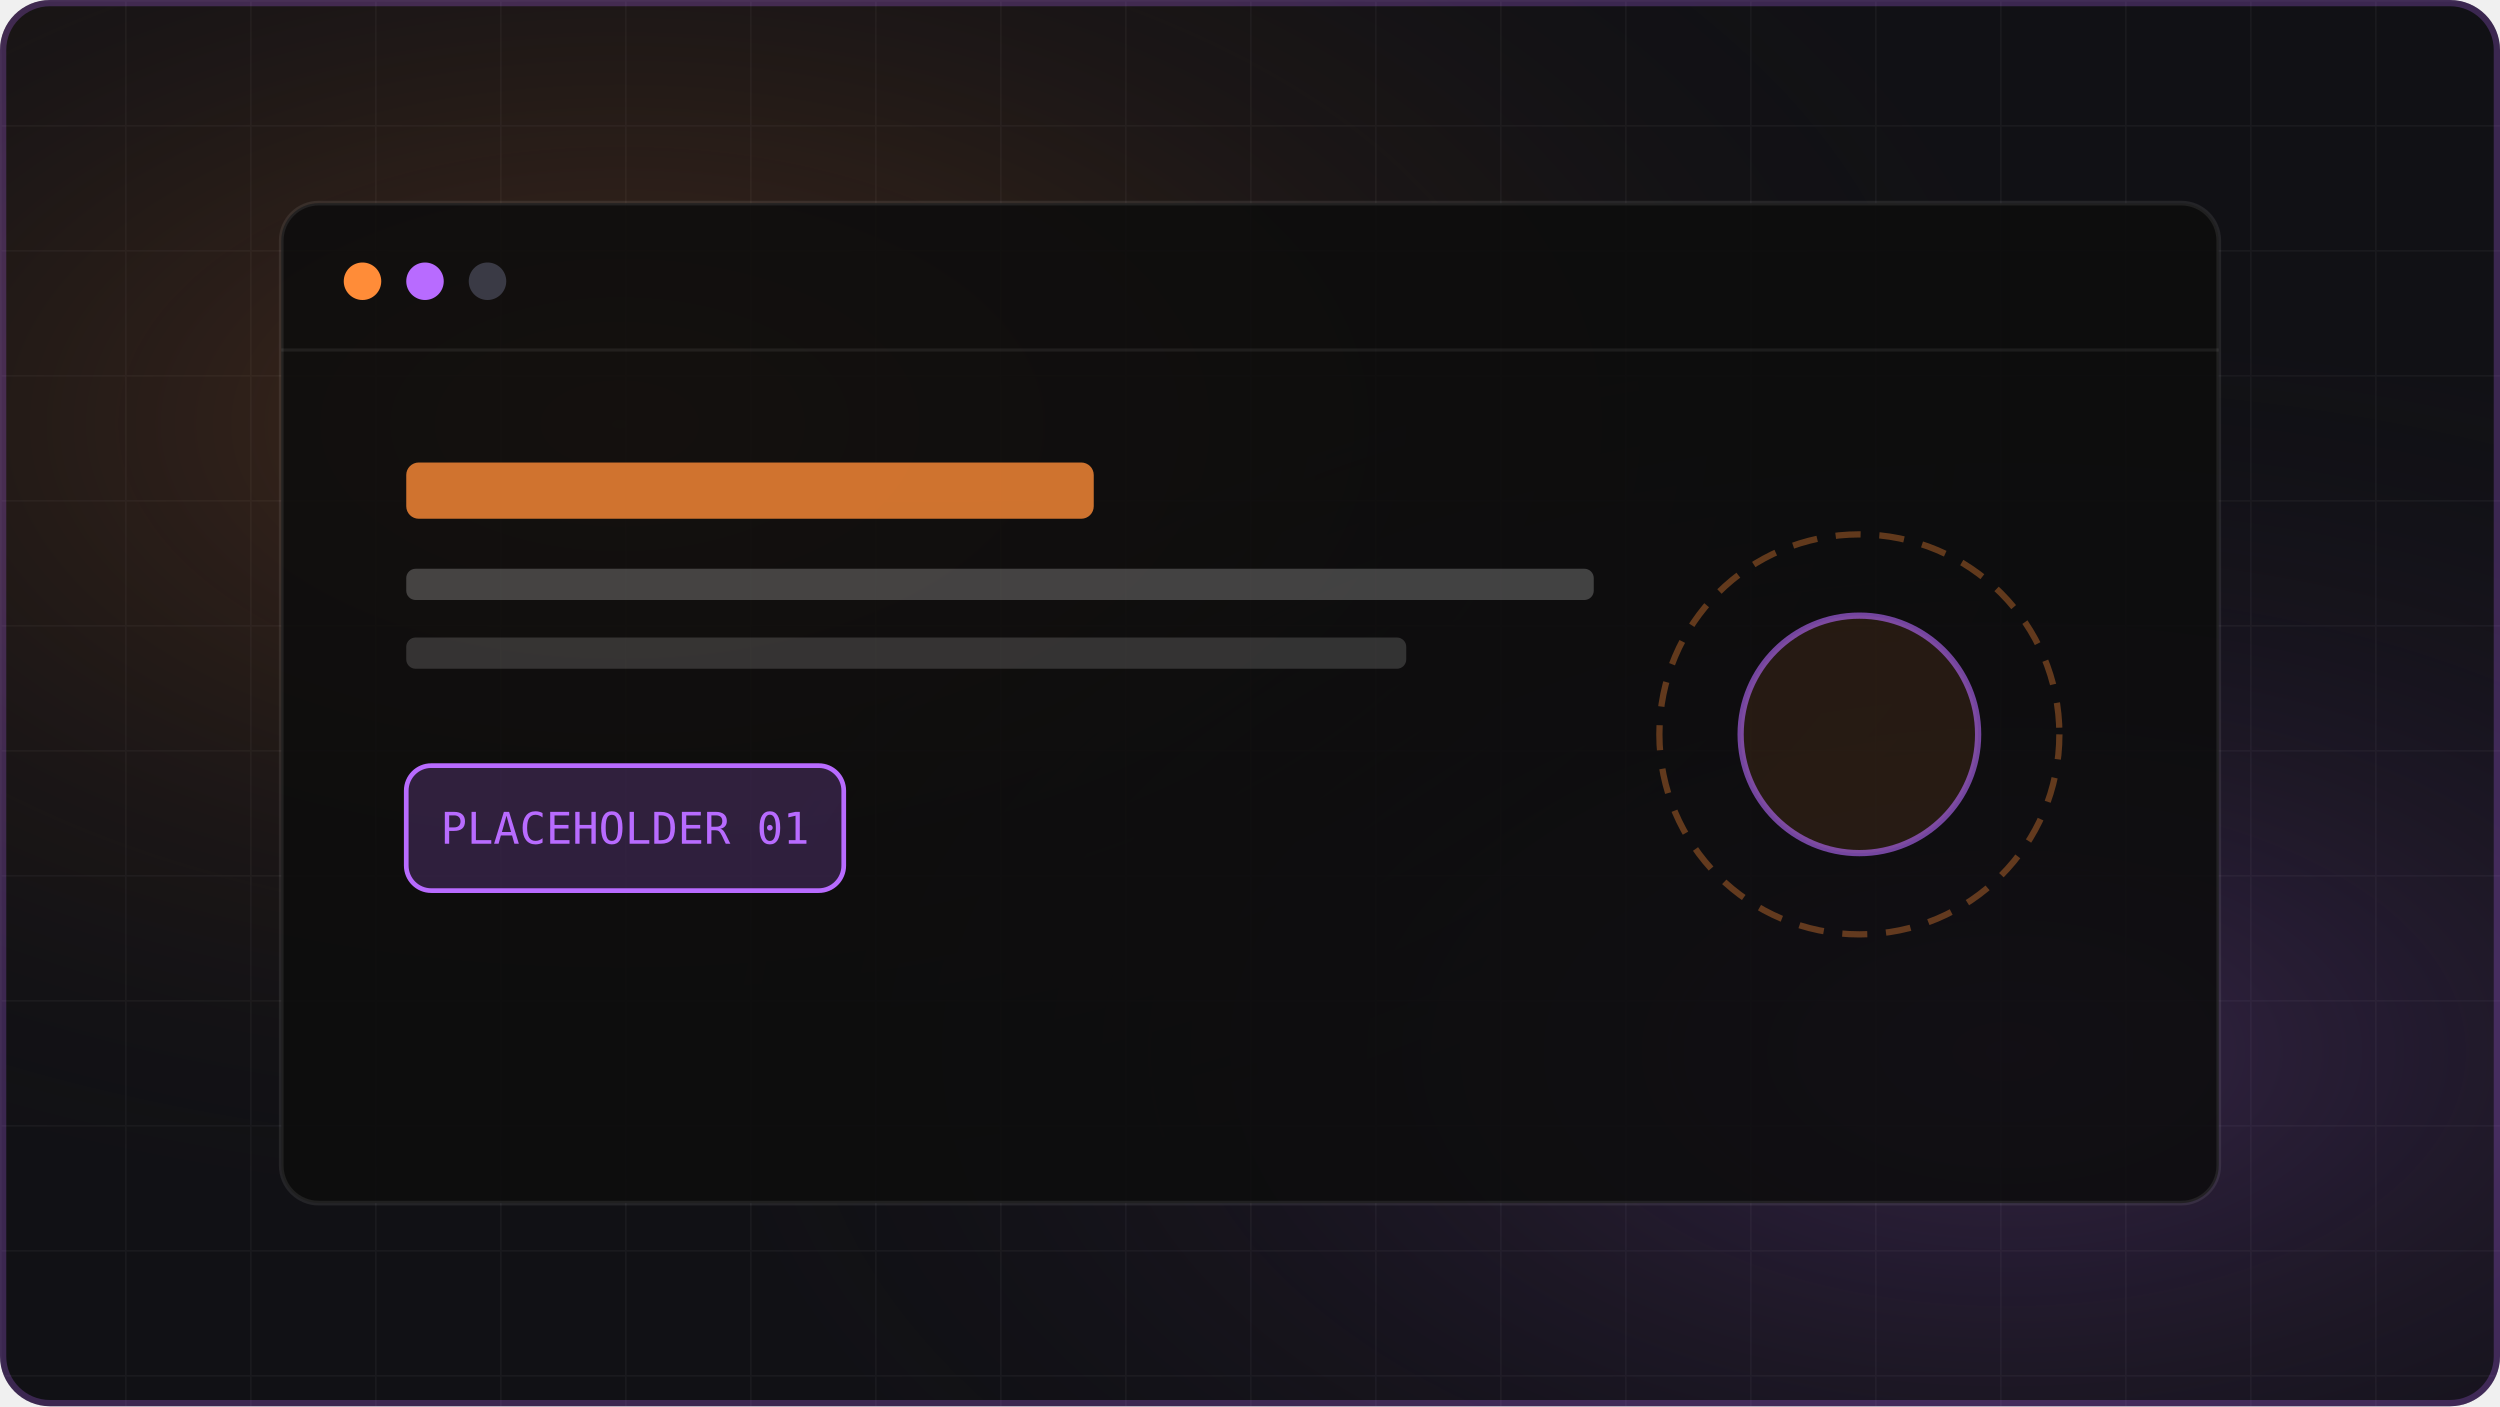
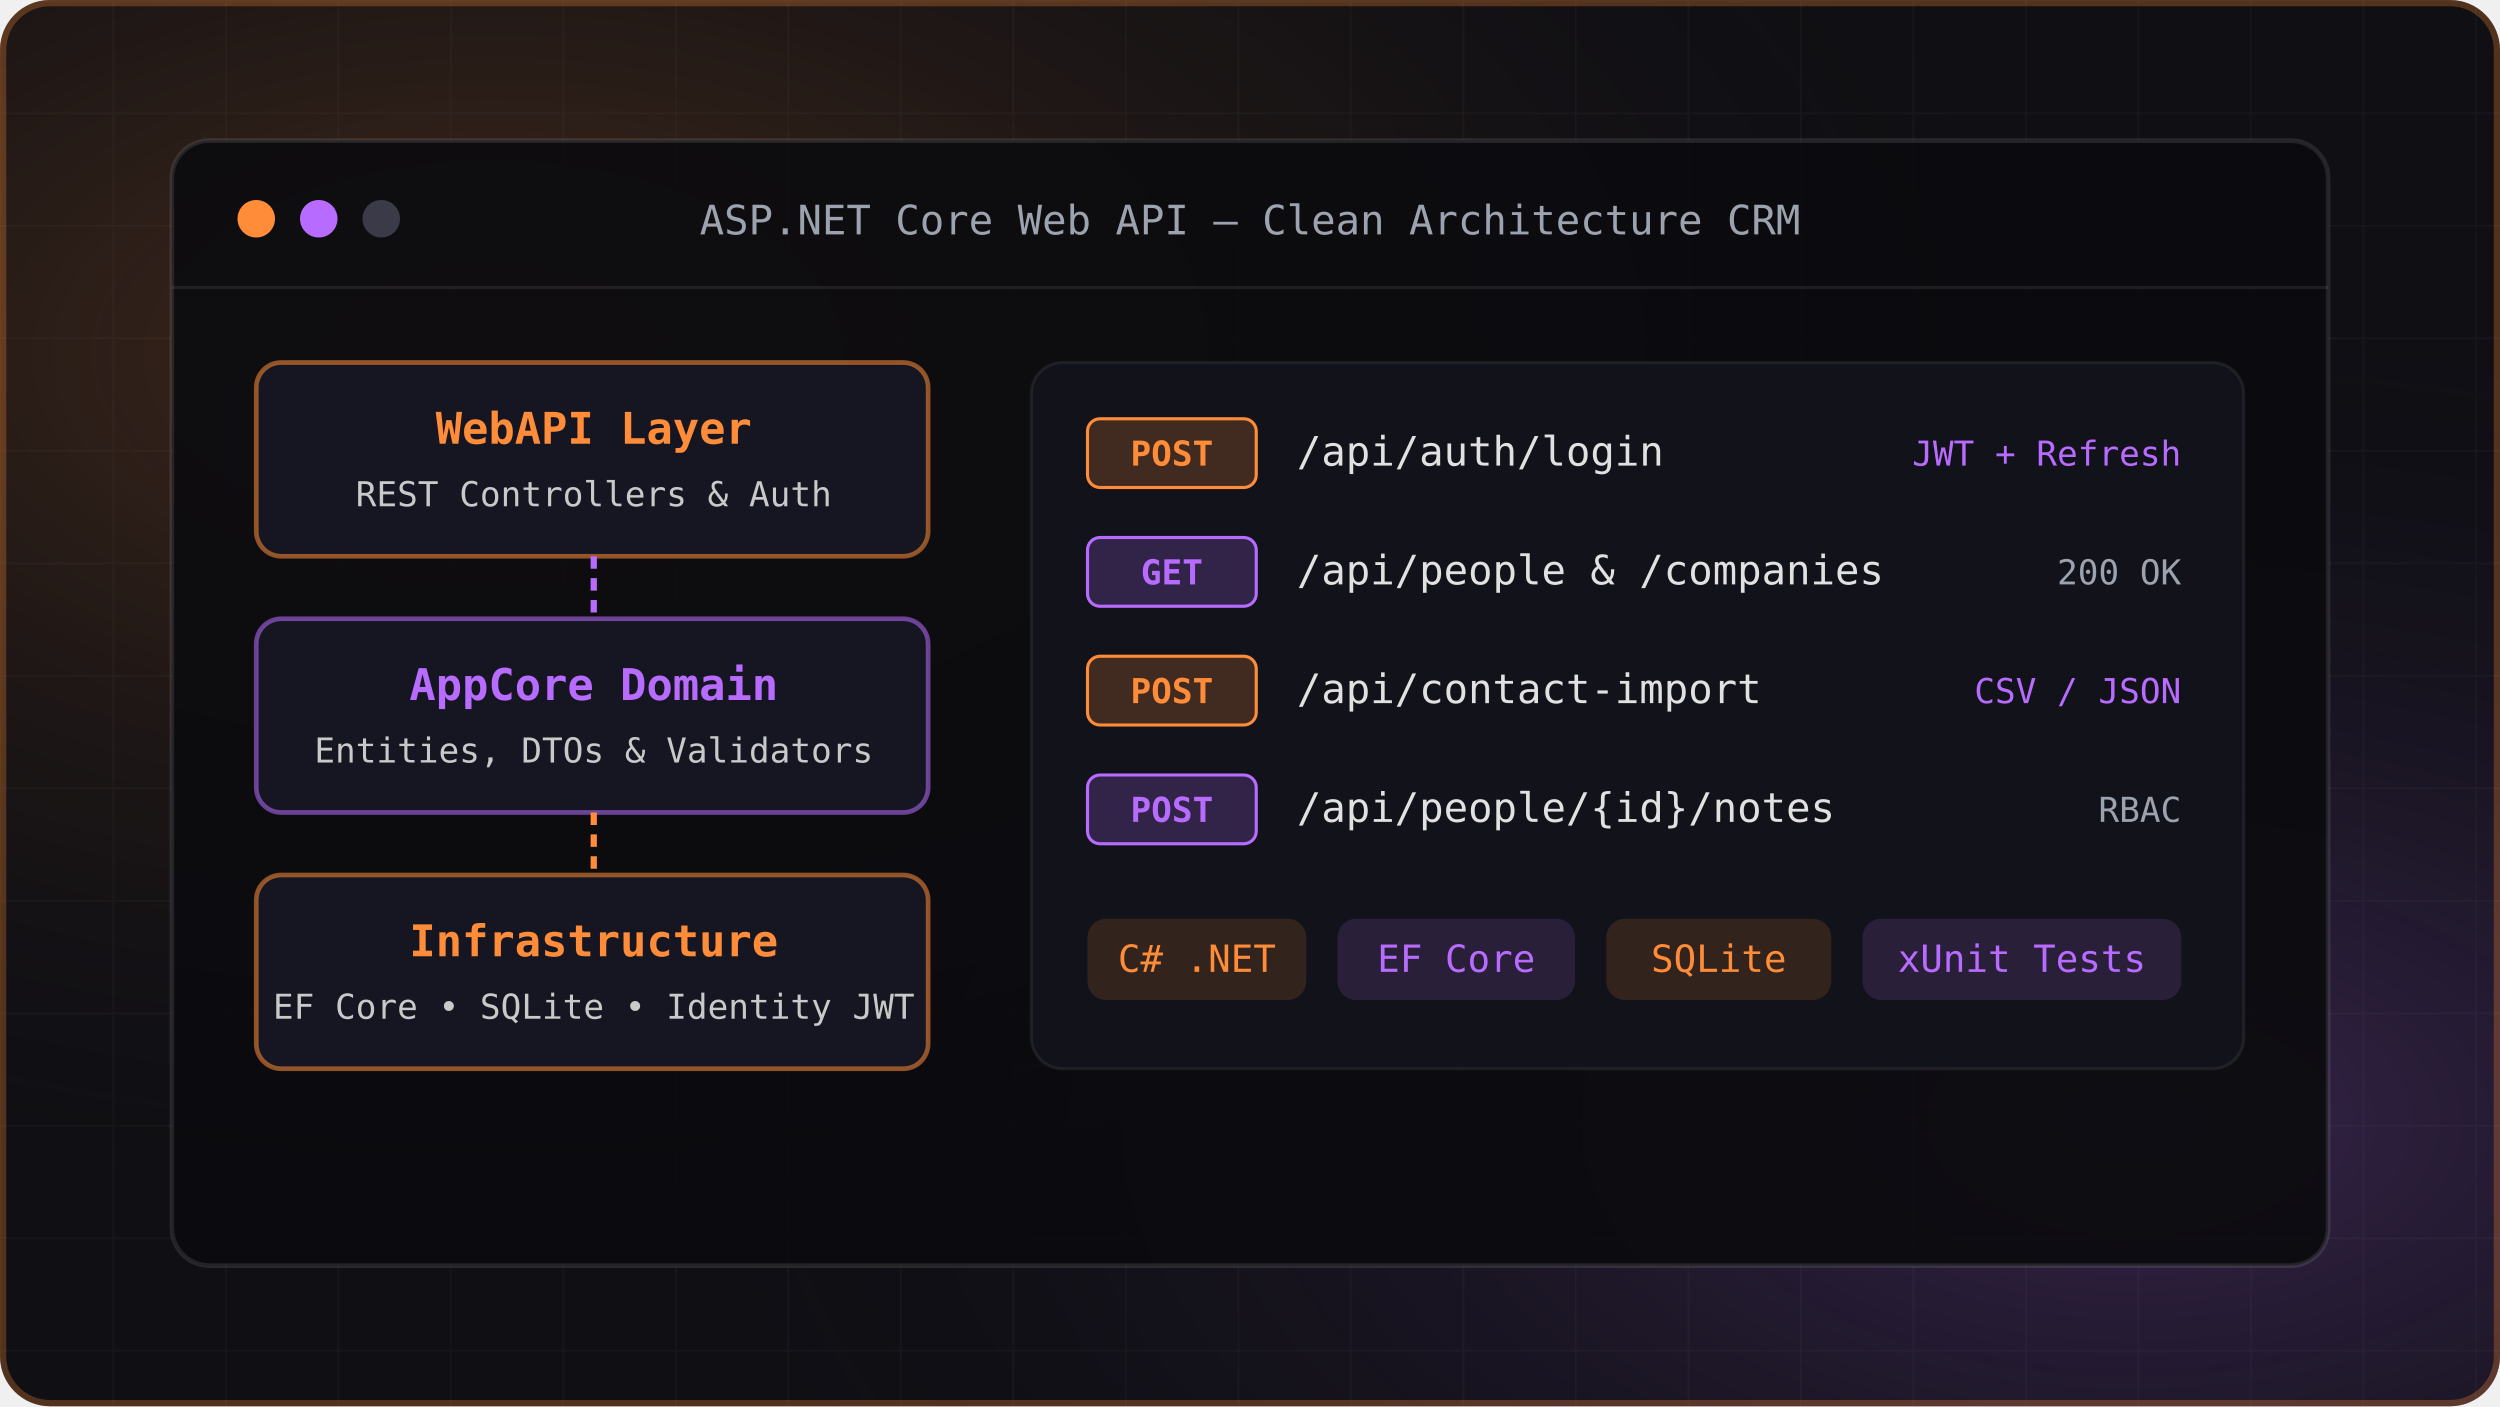
<svg xmlns="http://www.w3.org/2000/svg" viewBox="0 0 800 450" width="800" height="450">
  <defs>
-     <radialGradient id="g1" cx="25%" cy="30%" r="60%">
+     <radialGradient id="crmG1" cx="20%" cy="25%" r="65%">
      <stop offset="0%" stop-color="#ff8c38" stop-opacity="0.22" />
      <stop offset="100%" stop-color="#0c0c0c" stop-opacity="0" />
    </radialGradient>
-     <radialGradient id="g2" cx="80%" cy="75%" r="55%">
-       <stop offset="0%" stop-color="#b86bff" stop-opacity="0.22" />
+     <radialGradient id="crmG2" cx="85%" cy="80%" r="60%">
+       <stop offset="0%" stop-color="#b86bff" stop-opacity="0.24" />
      <stop offset="100%" stop-color="#0c0c0c" stop-opacity="0" />
    </radialGradient>
-     <pattern id="grid1" width="40" height="40" patternUnits="userSpaceOnUse">
-       <path d="M 40 0 L 0 0 0 40" fill="none" stroke="#ffffff" stroke-opacity="0.04" stroke-width="1" />
+     <pattern id="crmGrid" width="36" height="36" patternUnits="userSpaceOnUse">
+       <path d="M 36 0 L 0 0 0 36" fill="none" stroke="#ffffff" stroke-opacity="0.035" stroke-width="1" />
    </pattern>
  </defs>
-   <rect width="800" height="450" rx="16" fill="#111115" />
-   <rect width="800" height="450" rx="16" fill="url(#grid1)" />
-   <rect width="800" height="450" rx="16" fill="url(#g1)" />
-   <rect width="800" height="450" rx="16" fill="url(#g2)" />
-   <rect x="1" y="1" width="798" height="448" rx="15" fill="none" stroke="#b86bff" stroke-opacity="0.25" stroke-width="2" />
-   <rect x="90" y="65" width="620" height="320" rx="12" fill="#0c0c0c" fill-opacity="0.85" stroke="#ffffff" stroke-opacity="0.08" stroke-width="1.5" />
-   <circle cx="116" cy="90" r="6" fill="#ff8c38" />
-   <circle cx="136" cy="90" r="6" fill="#b86bff" />
-   <circle cx="156" cy="90" r="6" fill="#3a3a45" />
-   <line x1="90" y1="112" x2="710" y2="112" stroke="#ffffff" stroke-opacity="0.07" />
-   <rect x="130" y="148" width="220" height="18" rx="4" fill="#ff8c38" fill-opacity="0.8" />
-   <rect x="130" y="182" width="380" height="10" rx="3" fill="#e1e1e1" fill-opacity="0.25" />
-   <rect x="130" y="204" width="320" height="10" rx="3" fill="#e1e1e1" fill-opacity="0.18" />
-   <rect x="130" y="245" width="140" height="40" rx="8" fill="#b86bff" fill-opacity="0.2" stroke="#b86bff" stroke-width="1.5" />
-   <text x="200" y="270" fill="#b86bff" font-family="monospace" font-size="14" text-anchor="middle">PLACEHOLDER 01</text>
-   <circle cx="595" cy="235" r="64" fill="none" stroke="#ff8c38" stroke-opacity="0.35" stroke-width="2" stroke-dasharray="8 6" />
-   <circle cx="595" cy="235" r="38" fill="#ff8c38" fill-opacity="0.1" stroke="#b86bff" stroke-opacity="0.6" stroke-width="2" />
+   <rect width="800" height="450" rx="16" fill="#0f0f14" />
+   <rect width="800" height="450" rx="16" fill="url(#crmGrid)" />
+   <rect width="800" height="450" rx="16" fill="url(#crmG1)" />
+   <rect width="800" height="450" rx="16" fill="url(#crmG2)" />
+   <rect x="1" y="1" width="798" height="448" rx="15" fill="none" stroke="#ff8c38" stroke-opacity="0.28" stroke-width="2" />
+   <rect x="55" y="45" width="690" height="360" rx="12" fill="#0b0b0f" fill-opacity="0.92" stroke="#ffffff" stroke-opacity="0.1" stroke-width="1.5" />
+   <circle cx="82" cy="70" r="6" fill="#ff8c38" />
+   <circle cx="102" cy="70" r="6" fill="#b86bff" />
+   <circle cx="122" cy="70" r="6" fill="#3a3a48" />
+   <text x="400" y="75" fill="#9ca3af" font-family="monospace" font-size="13" text-anchor="middle">ASP.NET Core Web API — Clean Architecture CRM</text>
+   <line x1="55" y1="92" x2="745" y2="92" stroke="#ffffff" stroke-opacity="0.08" />
+   <rect x="82" y="116" width="215" height="62" rx="8" fill="#161622" stroke="#ff8c38" stroke-opacity="0.55" stroke-width="1.5" />
+   <text x="190" y="142" fill="#ff8c38" font-family="monospace" font-weight="bold" font-size="14" text-anchor="middle">WebAPI Layer</text>
+   <text x="190" y="162" fill="#c9c9c9" font-family="monospace" font-size="11" text-anchor="middle">REST Controllers &amp; Auth</text>
+   <line x1="190" y1="178" x2="190" y2="198" stroke="#b86bff" stroke-width="2" stroke-dasharray="4 3" />
+   <rect x="82" y="198" width="215" height="62" rx="8" fill="#161622" stroke="#b86bff" stroke-opacity="0.55" stroke-width="1.5" />
+   <text x="190" y="224" fill="#b86bff" font-family="monospace" font-weight="bold" font-size="14" text-anchor="middle">AppCore Domain</text>
+   <text x="190" y="244" fill="#c9c9c9" font-family="monospace" font-size="11" text-anchor="middle">Entities, DTOs &amp; Validators</text>
+   <line x1="190" y1="260" x2="190" y2="280" stroke="#ff8c38" stroke-width="2" stroke-dasharray="4 3" />
+   <rect x="82" y="280" width="215" height="62" rx="8" fill="#161622" stroke="#ff8c38" stroke-opacity="0.55" stroke-width="1.5" />
+   <text x="190" y="306" fill="#ff8c38" font-family="monospace" font-weight="bold" font-size="14" text-anchor="middle">Infrastructure</text>
+   <text x="190" y="326" fill="#c9c9c9" font-family="monospace" font-size="11" text-anchor="middle">EF Core • SQLite • Identity JWT</text>
+   <rect x="330" y="116" width="388" height="226" rx="10" fill="#12121a" stroke="#ffffff" stroke-opacity="0.07" />
+   <rect x="348" y="134" width="54" height="22" rx="4" fill="#ff8c38" fill-opacity="0.2" stroke="#ff8c38" />
+   <text x="375" y="149" fill="#ff8c38" font-family="monospace" font-size="11" font-weight="bold" text-anchor="middle">POST</text>
+   <text x="415" y="149" fill="#e1e1e1" font-family="monospace" font-size="13">/api/auth/login</text>
+   <text x="698" y="149" fill="#b86bff" font-family="monospace" font-size="11" text-anchor="end">JWT + Refresh</text>
+   <rect x="348" y="172" width="54" height="22" rx="4" fill="#b86bff" fill-opacity="0.2" stroke="#b86bff" />
+   <text x="375" y="187" fill="#b86bff" font-family="monospace" font-size="11" font-weight="bold" text-anchor="middle">GET</text>
+   <text x="415" y="187" fill="#e1e1e1" font-family="monospace" font-size="13">/api/people &amp; /companies</text>
+   <text x="698" y="187" fill="#9ca3af" font-family="monospace" font-size="11" text-anchor="end">200 OK</text>
+   <rect x="348" y="210" width="54" height="22" rx="4" fill="#ff8c38" fill-opacity="0.2" stroke="#ff8c38" />
+   <text x="375" y="225" fill="#ff8c38" font-family="monospace" font-size="11" font-weight="bold" text-anchor="middle">POST</text>
+   <text x="415" y="225" fill="#e1e1e1" font-family="monospace" font-size="13">/api/contact-import</text>
+   <text x="698" y="225" fill="#b86bff" font-family="monospace" font-size="11" text-anchor="end">CSV / JSON</text>
+   <rect x="348" y="248" width="54" height="22" rx="4" fill="#b86bff" fill-opacity="0.2" stroke="#b86bff" />
+   <text x="375" y="263" fill="#b86bff" font-family="monospace" font-size="11" font-weight="bold" text-anchor="middle">POST</text>
+   <text x="415" y="263" fill="#e1e1e1" font-family="monospace" font-size="13">/api/people/{id}/notes</text>
+   <text x="698" y="263" fill="#9ca3af" font-family="monospace" font-size="11" text-anchor="end">RBAC</text>
+   <rect x="348" y="294" width="70" height="26" rx="6" fill="#ff8c38" fill-opacity="0.14" />
+   <text x="383" y="311" fill="#ff8c38" font-family="monospace" font-size="12" text-anchor="middle">C# .NET</text>
+   <rect x="428" y="294" width="76" height="26" rx="6" fill="#b86bff" fill-opacity="0.14" />
+   <text x="466" y="311" fill="#b86bff" font-family="monospace" font-size="12" text-anchor="middle">EF Core</text>
+   <rect x="514" y="294" width="72" height="26" rx="6" fill="#ff8c38" fill-opacity="0.14" />
+   <text x="550" y="311" fill="#ff8c38" font-family="monospace" font-size="12" text-anchor="middle">SQLite</text>
+   <rect x="596" y="294" width="102" height="26" rx="6" fill="#b86bff" fill-opacity="0.14" />
+   <text x="647" y="311" fill="#b86bff" font-family="monospace" font-size="12" text-anchor="middle">xUnit Tests</text>
</svg>
